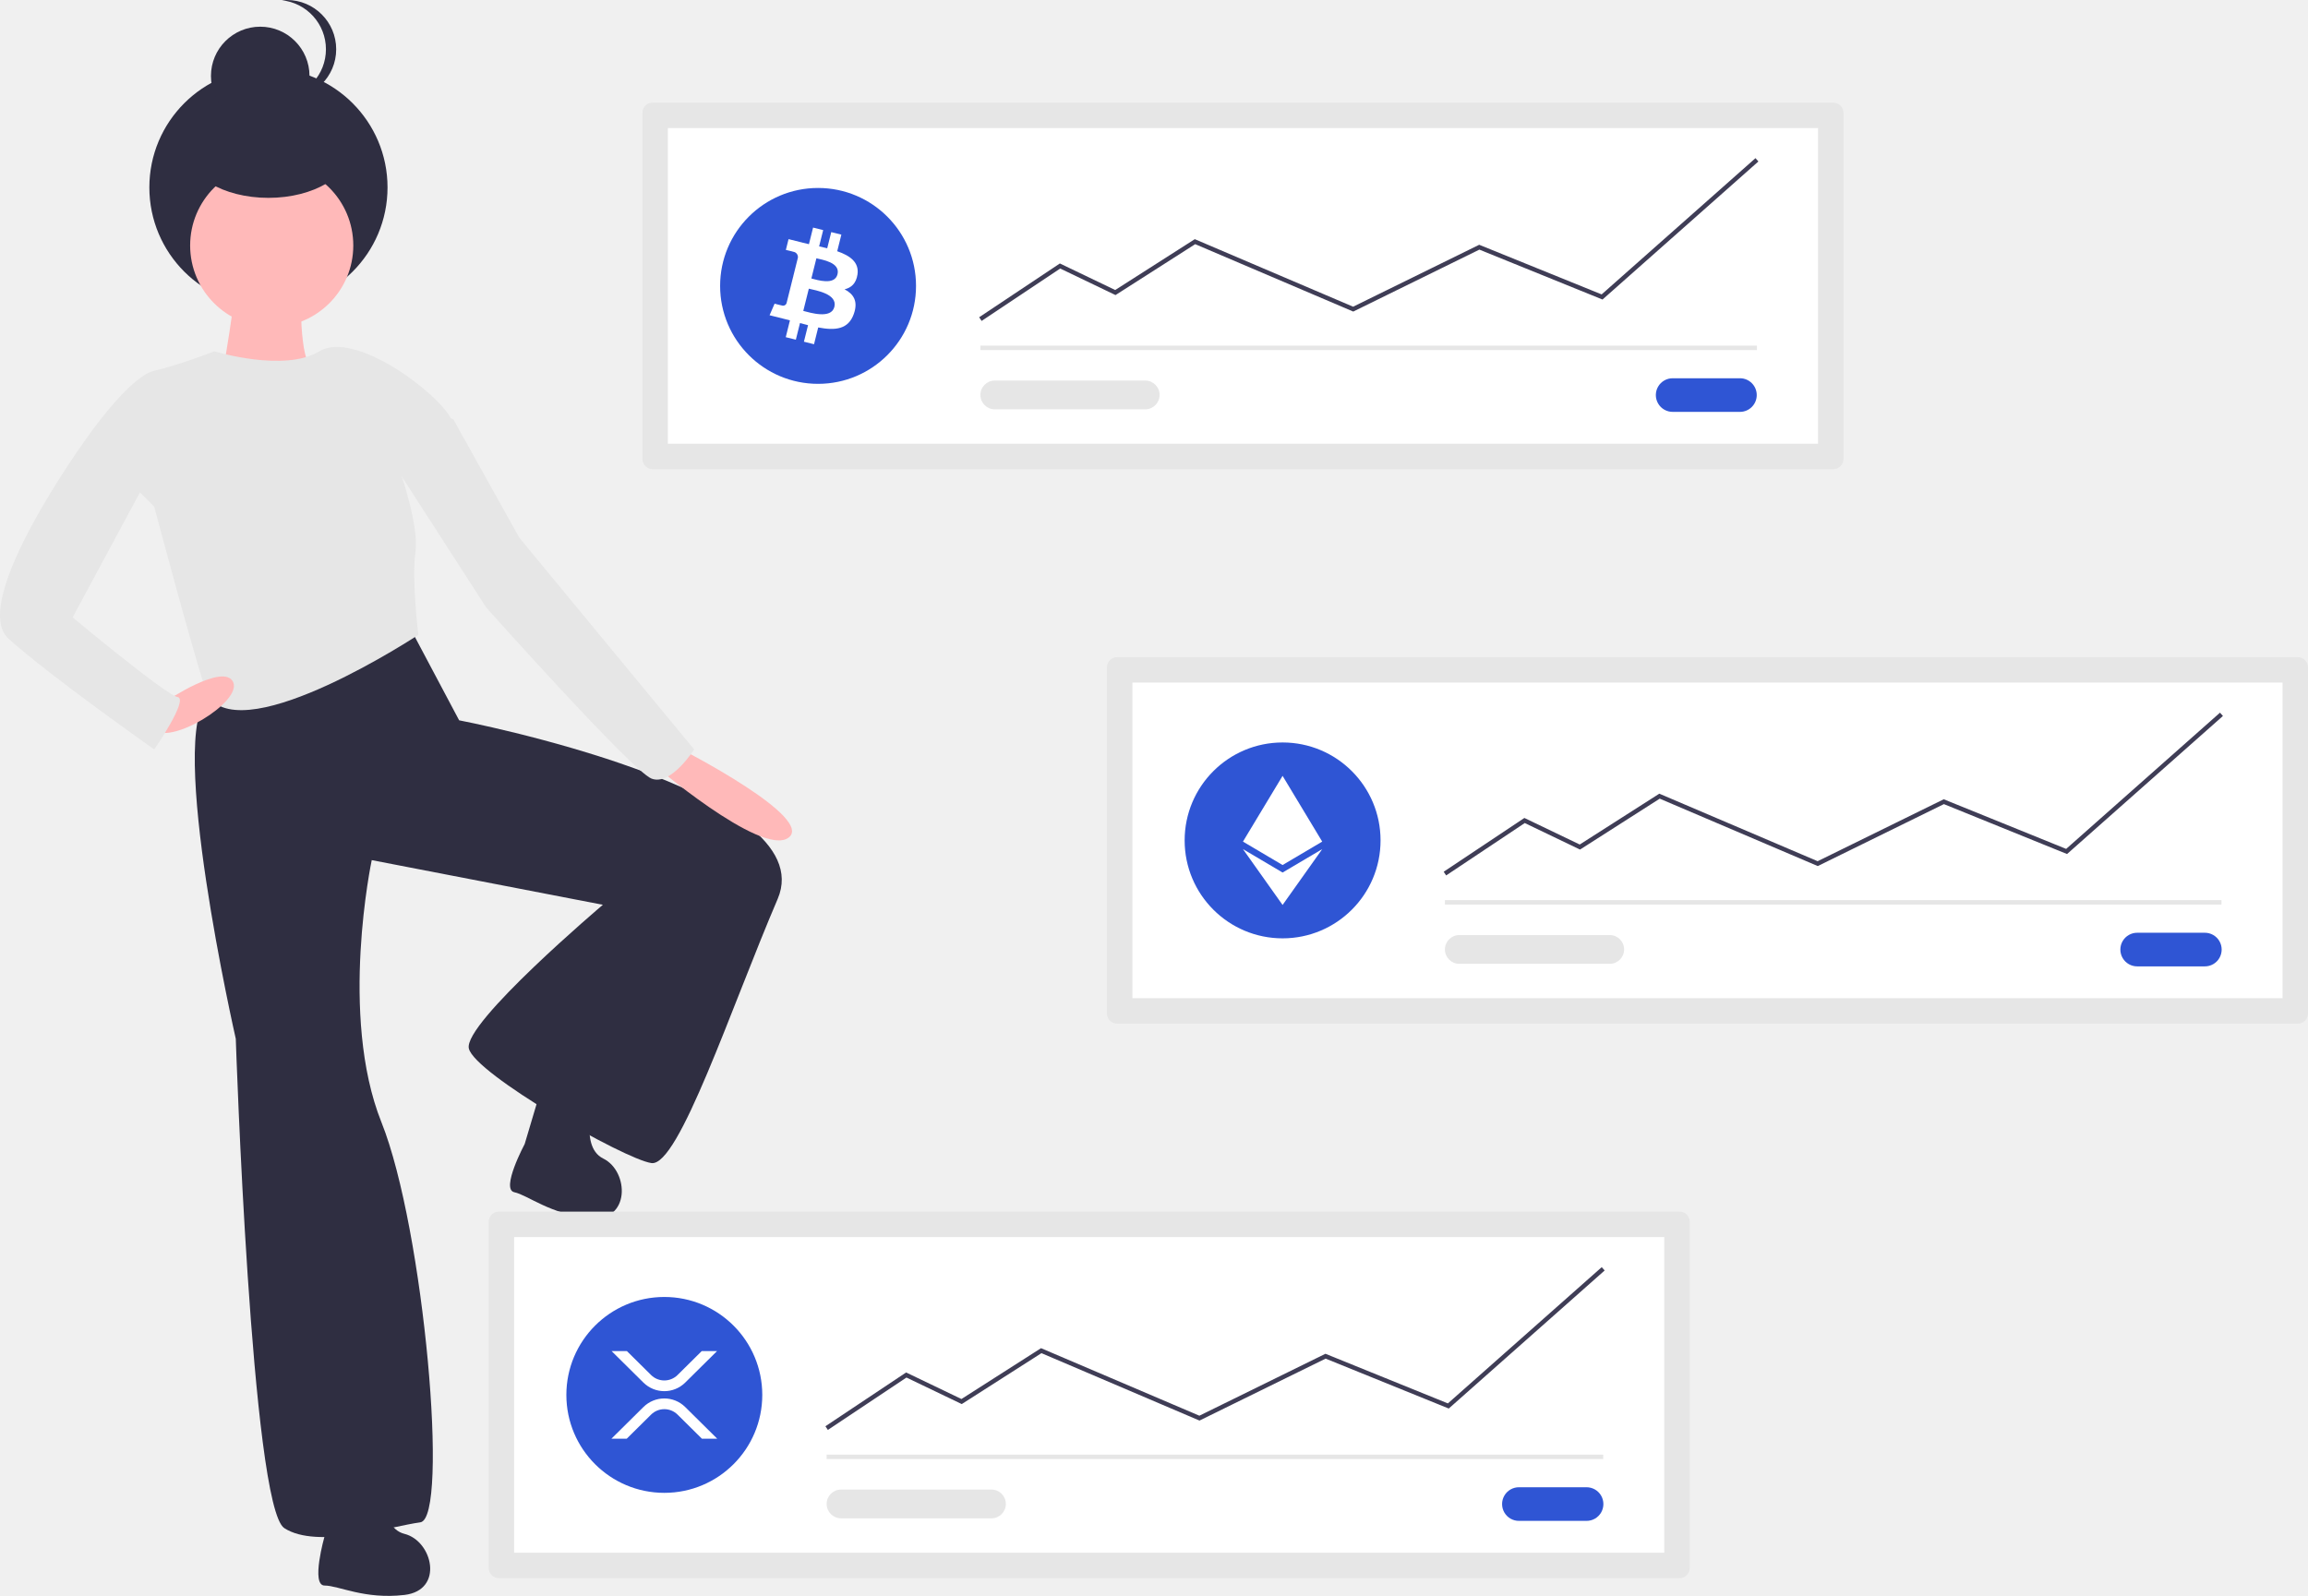
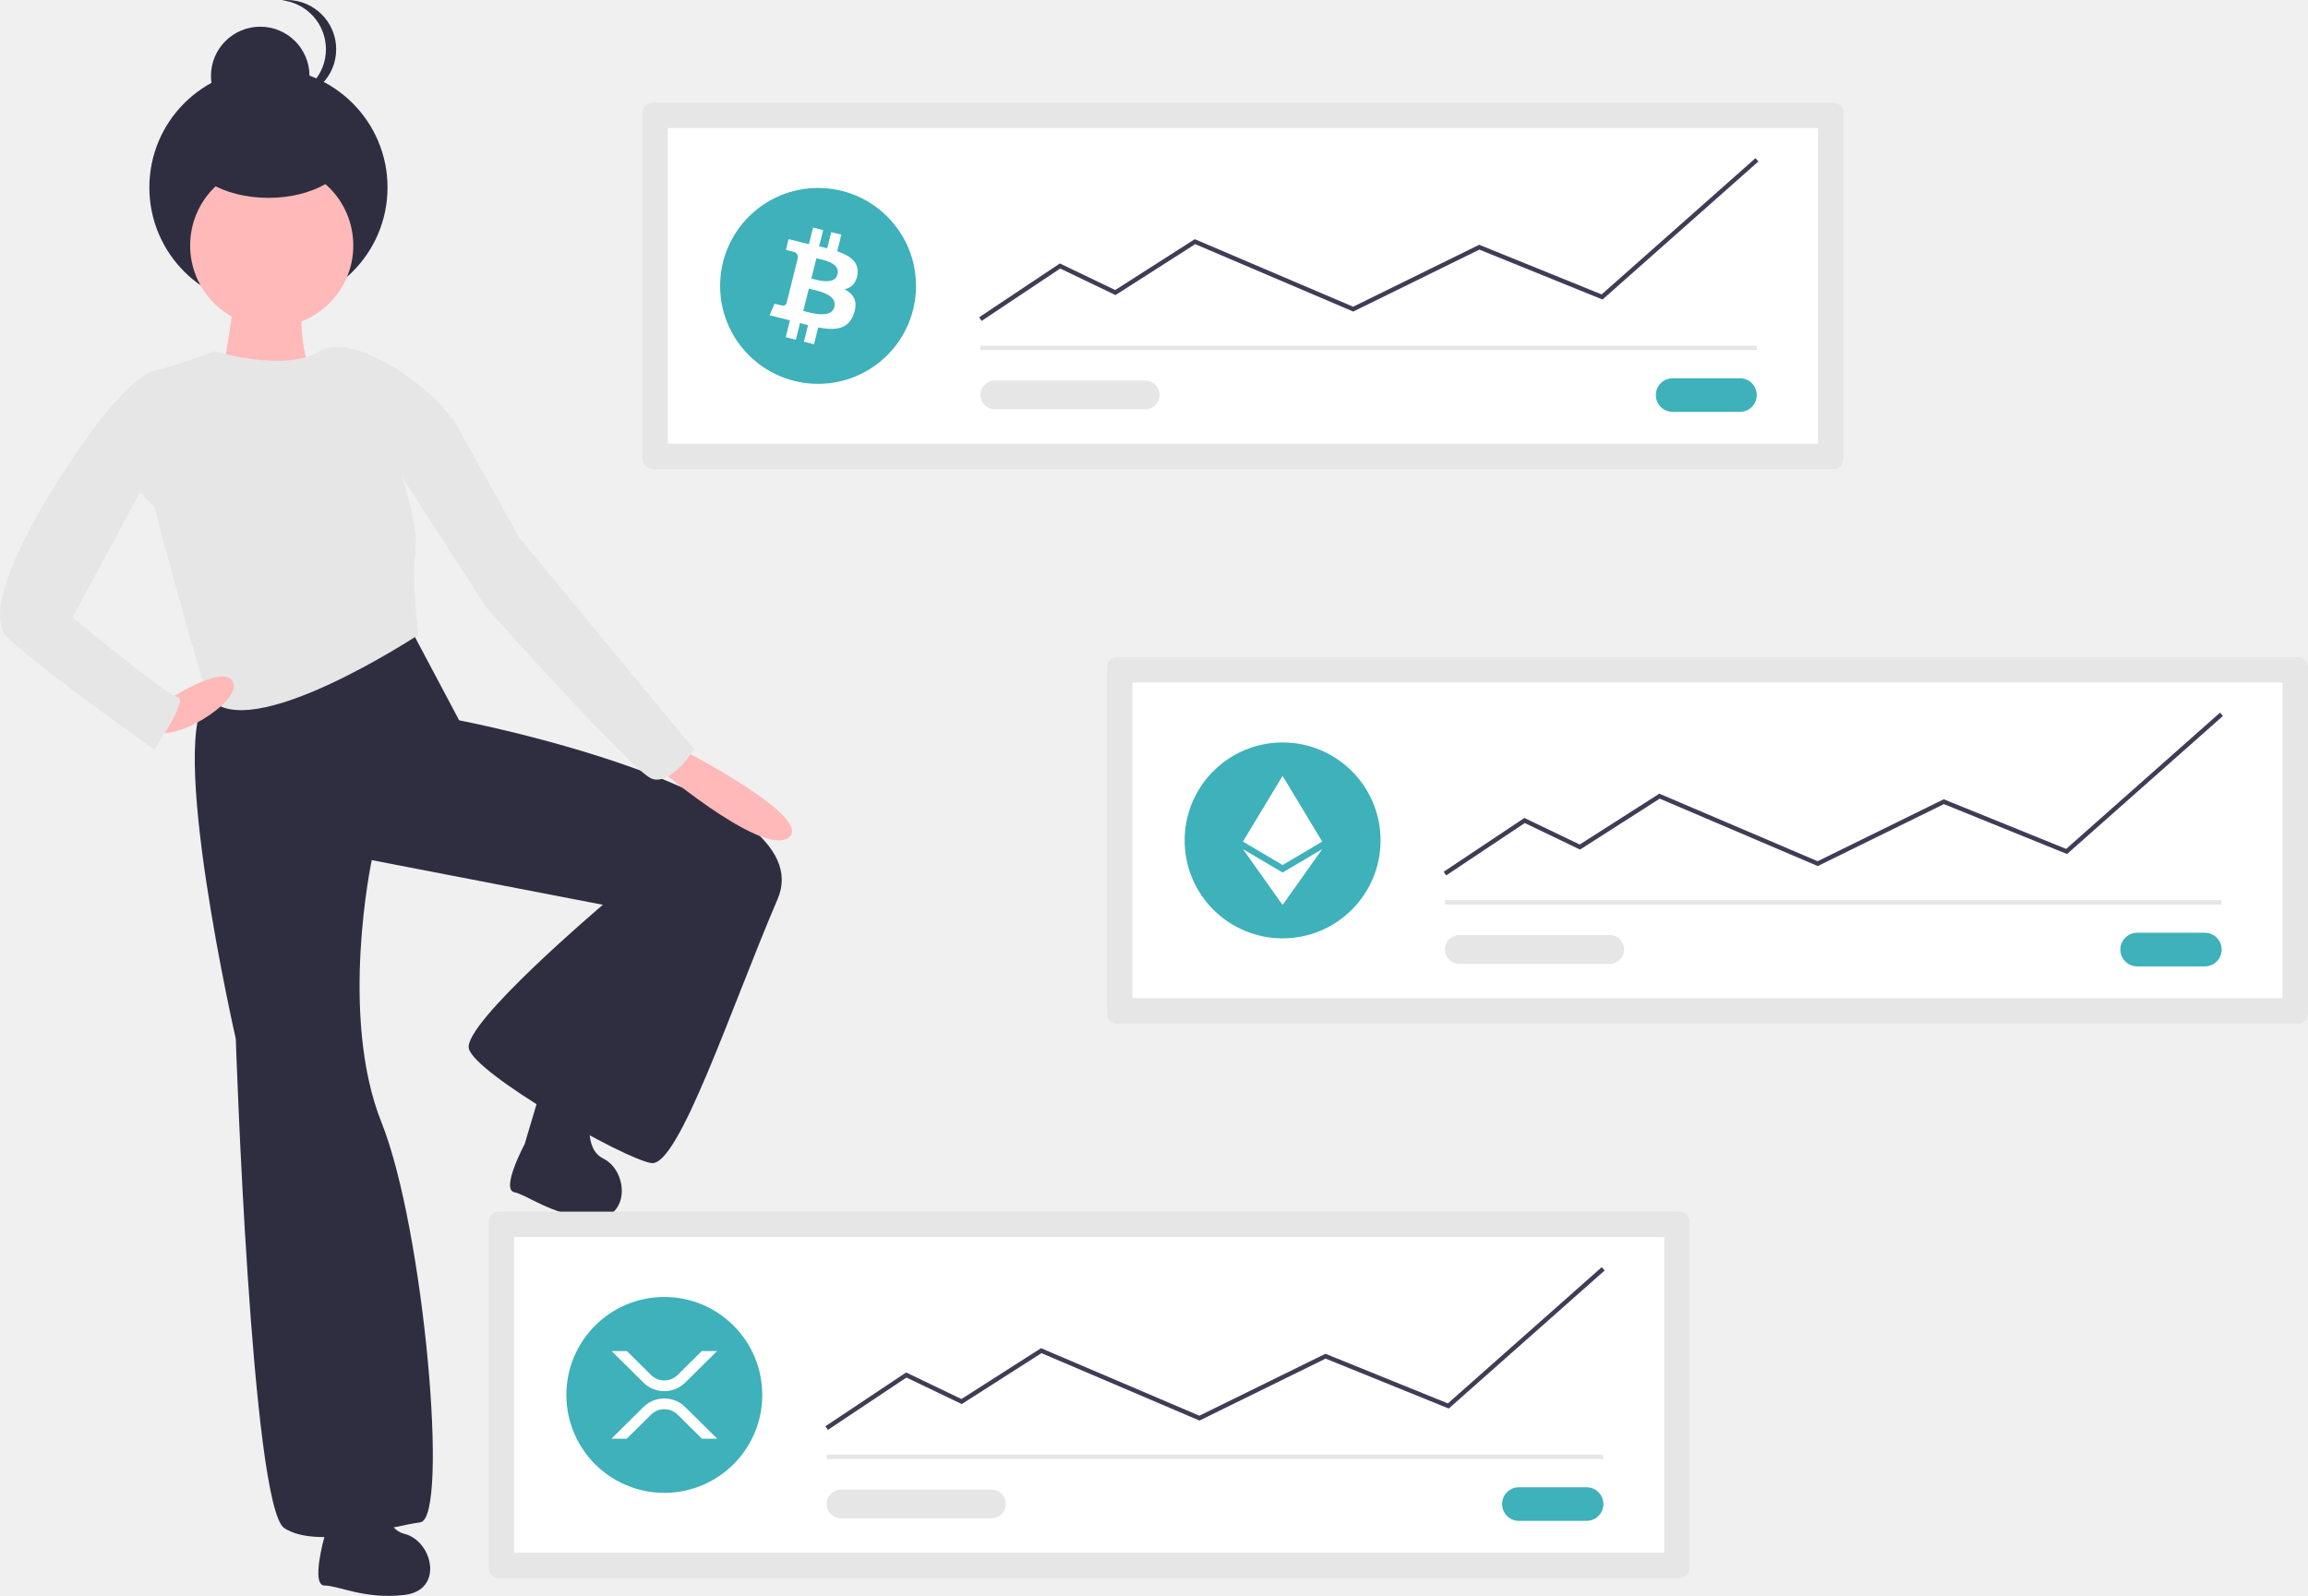
<svg xmlns="http://www.w3.org/2000/svg" id="ae8e3b67-68ad-47ca-99a9-8e5b053c0a6f" data-name="Layer 1" width="974.755" height="674.095" viewBox="0 0 974.755 674.095">
  <path d="M200.719,407.361c-18.046,14.765,11.484,144.368,11.484,144.368s6.562,197.686,20.507,206.709,45.115-.82,57.419-2.461,1.641-123.861-16.405-168.976S269.622,476.264,269.622,476.264l97.612,18.866s-59.06,50.037-56.599,60.7,65.622,46.755,77.106,48.396,33.631-65.622,53.318-111.557-134.525-75.465-134.525-75.465l-21.327-40.193S218.765,392.596,200.719,407.361Z" transform="translate(-112.6223 -112.9526)" fill="#2f2e41" />
  <path d="M249.71,761.841s-5.952,20.833,0,20.833,16.865,5.952,33.73,3.968,11.905-22.817,0-25.794-8.929-26.786-8.929-26.786c-3.968-7.936-22.817,1.984-22.817,1.984Z" transform="translate(-112.6223 -112.9526)" fill="#2f2e41" />
  <path d="M334.216,596.174s-10.212,19.109-4.393,20.365,15.23,9.375,32.135,10.992,16.449-19.794,5.439-25.214-3.079-28.066-3.079-28.066c-2.205-8.595-22.723-2.872-22.723-2.872Z" transform="translate(-112.6223 -112.9526)" fill="#2f2e41" />
  <path d="M211.793,229.772c1.641,3.281-5.742,44.295-5.742,44.295l6.562,11.484s37.733-14.765,31.991-17.226-4.922-32.811-4.922-32.811S210.152,226.491,211.793,229.772Z" transform="translate(-112.6223 -112.9526)" fill="#ffb9b9" />
  <circle cx="113.373" cy="79.168" r="50.294" fill="#2f2e41" />
  <circle cx="109.904" cy="32.084" r="20.811" fill="#2f2e41" />
  <path d="M231.631,154.463a21.044,21.044,0,0,0,2.168.113,20.811,20.811,0,1,0,0-41.623,21.044,21.044,0,0,0-2.168.113,20.812,20.812,0,0,1,0,41.398Z" transform="translate(-112.6223 -112.9526)" fill="#2f2e41" />
  <circle cx="114.756" cy="103.695" r="34.451" fill="#ffb9b9" />
  <path d="M177.751,269.555c-10.664,2.461-28.71,28.71-28.71,28.71L177.751,326.974s20.507,77.106,22.968,80.387c16.122,21.496,88.589-26.249,88.589-26.249s-2.871-23.378-1.23-34.862c1.578-11.045-6.152-33.221-6.152-33.221s27.069-11.484,21.327-22.968-41.014-37.733-55.779-28.71-44.295,0-44.295,0S188.415,267.094,177.751,269.555Z" transform="translate(-112.6223 -112.9526)" fill="#e6e6e6" />
  <path d="M387.331,434.84s46.755,40.193,58.239,31.991-44.295-36.912-44.295-36.912Z" transform="translate(-112.6223 -112.9526)" fill="#ffb9b9" />
  <path d="M177.341,420.895c6.562,7.382,37.733-11.484,33.736-19.862s-28.815,8.378-28.815,8.378S170.779,413.513,177.341,420.895Z" transform="translate(-112.6223 -112.9526)" fill="#ffb9b9" />
  <path d="M177.751,309.748l-34.451,63.981s39.373,32.811,44.295,33.631-9.843,22.147-9.843,22.147-44.295-31.17-61.52-46.756,32.811-84.488,32.811-84.488l14.765-9.023Z" transform="translate(-112.6223 -112.9526)" fill="#e6e6e6" />
  <path d="M277.825,307.288,318.018,369.628s61.52,68.903,69.723,72.184,18.046-12.304,18.046-12.304l-73.824-89.41-27.889-50.037-10.664-4.101Z" transform="translate(-112.6223 -112.9526)" fill="#e6e6e6" />
  <ellipse cx="113.373" cy="62.762" rx="34.686" ry="20.811" fill="#2f2e41" />
  <path d="M323.299,624.742a4.293,4.293,0,0,0-4.288,4.288V775.274a4.293,4.293,0,0,0,4.288,4.288h498.669a4.293,4.293,0,0,0,4.288-4.288V629.03a4.293,4.293,0,0,0-4.288-4.288Z" transform="translate(-112.6223 -112.9526)" fill="#e6e6e6" />
  <path d="M329.757,768.817H815.51V635.487H329.757Z" transform="translate(-112.6223 -112.9526)" fill="#fff" />
-   <path d="M754.196,741.157a7.103,7.103,0,1,0,0,14.205H782.607a7.103,7.103,0,1,0,0-14.205H754.196Z" transform="translate(-112.6223 -112.9526)" fill="#2f55d4" />
+   <path d="M754.196,741.157a7.103,7.103,0,1,0,0,14.205H782.607a7.103,7.103,0,1,0,0-14.205H754.196Z" transform="translate(-112.6223 -112.9526)" fill="#3EB1BA" />
  <rect x="349.122" y="614.428" width="327.965" height="1.869" fill="#e6e6e6" />
-   <circle cx="280.567" cy="589.2" r="41.369" fill="#2f55d4" />
+   <circle cx="280.567" cy="589.2" r="41.369" fill="#3EB1BA" />
  <polygon points="349.64 603.993 348.604 602.438 382.684 579.717 406.054 590.935 439.669 569.459 506.537 597.983 559.787 571.825 611.495 592.788 676.468 535.241 677.707 536.64 611.867 594.956 559.86 573.871 506.591 600.038 439.843 571.565 406.184 593.071 382.835 581.864 349.64 603.993" fill="#3f3d56" />
  <path d="M467.818,742.134a6.073,6.073,0,1,0,0,12.147h63.537a6.073,6.073,0,0,0,0-12.147Z" transform="translate(-112.6223 -112.9526)" fill="#e6e6e6" />
  <path d="M408.989,683.645h6.464l-13.45,13.311a12.558,12.558,0,0,1-17.631,0l-13.449-13.311h6.464l10.217,10.112a7.954,7.954,0,0,0,11.167,0ZM377.305,720.659h-6.464l13.533-13.393a12.558,12.558,0,0,1,17.631,0l13.533,13.393h-6.464l-10.302-10.194a7.954,7.954,0,0,0-11.167,0Z" transform="translate(-112.6223 -112.9526)" fill="#fff" />
  <path d="M388.234,156.307a4.293,4.293,0,0,0-4.288,4.288V306.839a4.293,4.293,0,0,0,4.288,4.288H886.903a4.293,4.293,0,0,0,4.288-4.288V160.595a4.293,4.293,0,0,0-4.288-4.288Z" transform="translate(-112.6223 -112.9526)" fill="#e6e6e6" />
  <path d="M394.692,300.382H880.446V167.052H394.692Z" transform="translate(-112.6223 -112.9526)" fill="#fff" />
-   <path d="M819.132,272.722a7.103,7.103,0,1,0,0,14.205h28.411a7.103,7.103,0,0,0,0-14.205H819.132Z" transform="translate(-112.6223 -112.9526)" fill="#2f55d4" />
+   <path d="M819.132,272.722a7.103,7.103,0,1,0,0,14.205h28.411a7.103,7.103,0,0,0,0-14.205H819.132Z" transform="translate(-112.6223 -112.9526)" fill="#3EB1BA" />
  <rect x="414.057" y="145.993" width="327.965" height="1.869" fill="#e6e6e6" />
-   <circle cx="345.502" cy="120.764" r="41.369" fill="#2f55d4" />
+   <circle cx="345.502" cy="120.764" r="41.369" fill="#3EB1BA" />
  <polygon points="414.575 135.557 413.539 134.002 447.619 111.282 470.989 122.5 504.604 101.024 505.058 101.217 571.472 129.548 624.722 103.39 676.43 124.353 741.403 66.805 742.642 68.204 676.802 126.52 624.795 105.436 571.527 131.603 504.779 103.13 471.119 124.635 447.77 113.427 414.575 135.557" fill="#3f3d56" />
  <path d="M532.753,273.699a6.073,6.073,0,0,0,0,12.147h63.537a6.073,6.073,0,1,0,0-12.147Z" transform="translate(-112.6223 -112.9526)" fill="#e6e6e6" />
  <path d="M474.769,228.888c.773-5.177-3.168-7.96-8.558-9.816l1.748-7.013-4.27-1.064-1.702,6.828c-1.121-.28-2.274-.543-3.419-.805l1.714-6.873-4.266-1.064-1.75,7.01c-.929-.212-1.841-.421-2.726-.641l.005-.022-5.887-1.47-1.136,4.559s3.167.726,3.1.771a2.27,2.27,0,0,1,1.989,2.483l-1.991,7.989a3.538,3.538,0,0,1,.444.142l-.45-.112-2.793,11.191a1.554,1.554,0,0,1-1.956,1.014c.043.062-3.103-.774-3.103-.774l-2.119,4.888,5.556,1.385c1.033.259,2.046.53,3.042.785l-1.767,7.094,4.264,1.064,1.751-7.018c1.164.316,2.294.608,3.401.883l-1.743,6.985,4.269,1.064,1.767-7.08c7.279,1.377,12.754.822,15.055-5.76,1.857-5.301-.091-8.359-3.921-10.354,2.789-.646,4.89-2.48,5.45-6.27Zm-9.754,13.677c-1.32,5.301-10.244,2.436-13.139,1.717l2.344-9.397c2.894.722,12.171,2.152,10.796,7.68Zm1.319-13.753c-1.204,4.822-8.632,2.372-11.043,1.771l2.125-8.523C459.827,222.661,467.589,223.782,466.334,228.812Z" transform="translate(-112.6223 -112.9526)" fill="#fff" />
  <path d="M584.421,390.524a4.293,4.293,0,0,0-4.288,4.288V541.057a4.293,4.293,0,0,0,4.288,4.288h498.669a4.293,4.293,0,0,0,4.288-4.288V394.812a4.293,4.293,0,0,0-4.288-4.288Z" transform="translate(-112.6223 -112.9526)" fill="#e6e6e6" />
  <path d="M590.878,534.6h485.754V401.27H590.878Z" transform="translate(-112.6223 -112.9526)" fill="#fff" />
-   <path d="M1015.318,506.94a7.103,7.103,0,1,0,0,14.205h28.411a7.103,7.103,0,1,0,0-14.205h-28.411Z" transform="translate(-112.6223 -112.9526)" fill="#2f55d4" />
+   <path d="M1015.318,506.94a7.103,7.103,0,1,0,0,14.205h28.411a7.103,7.103,0,1,0,0-14.205h-28.411Z" transform="translate(-112.6223 -112.9526)" fill="#3EB1BA" />
  <rect x="610.244" y="380.21" width="327.965" height="1.869" fill="#e6e6e6" />
-   <circle cx="541.689" cy="354.982" r="41.369" fill="#2f55d4" />
+   <circle cx="541.689" cy="354.982" r="41.369" fill="#3EB1BA" />
  <polygon points="610.762 369.775 609.725 368.22 643.805 345.5 667.176 356.718 700.79 335.242 701.245 335.435 767.658 363.766 820.909 337.608 872.617 358.57 937.59 301.023 938.829 302.423 872.989 360.738 820.982 339.654 767.713 365.821 700.966 337.348 667.305 358.853 643.957 347.646 610.762 369.775" fill="#3f3d56" />
  <path d="M728.939,507.917a6.073,6.073,0,0,0,0,12.147h63.537a6.073,6.073,0,1,0,0-12.147Z" transform="translate(-112.6223 -112.9526)" fill="#e6e6e6" />
  <polygon points="541.684 382.247 558.431 358.662 541.684 368.55 541.684 368.55 524.947 358.662 541.683 382.247 541.683 382.247 541.684 382.247 541.684 382.247 541.684 382.247" fill="#fff" />
  <polygon points="541.683 365.381 541.683 365.381 541.684 365.381 541.684 365.381 558.421 355.488 541.684 327.717 541.684 327.717 541.684 327.717 541.683 327.717 541.683 327.717 524.947 355.488 541.683 365.381" fill="#fff" />
</svg>
